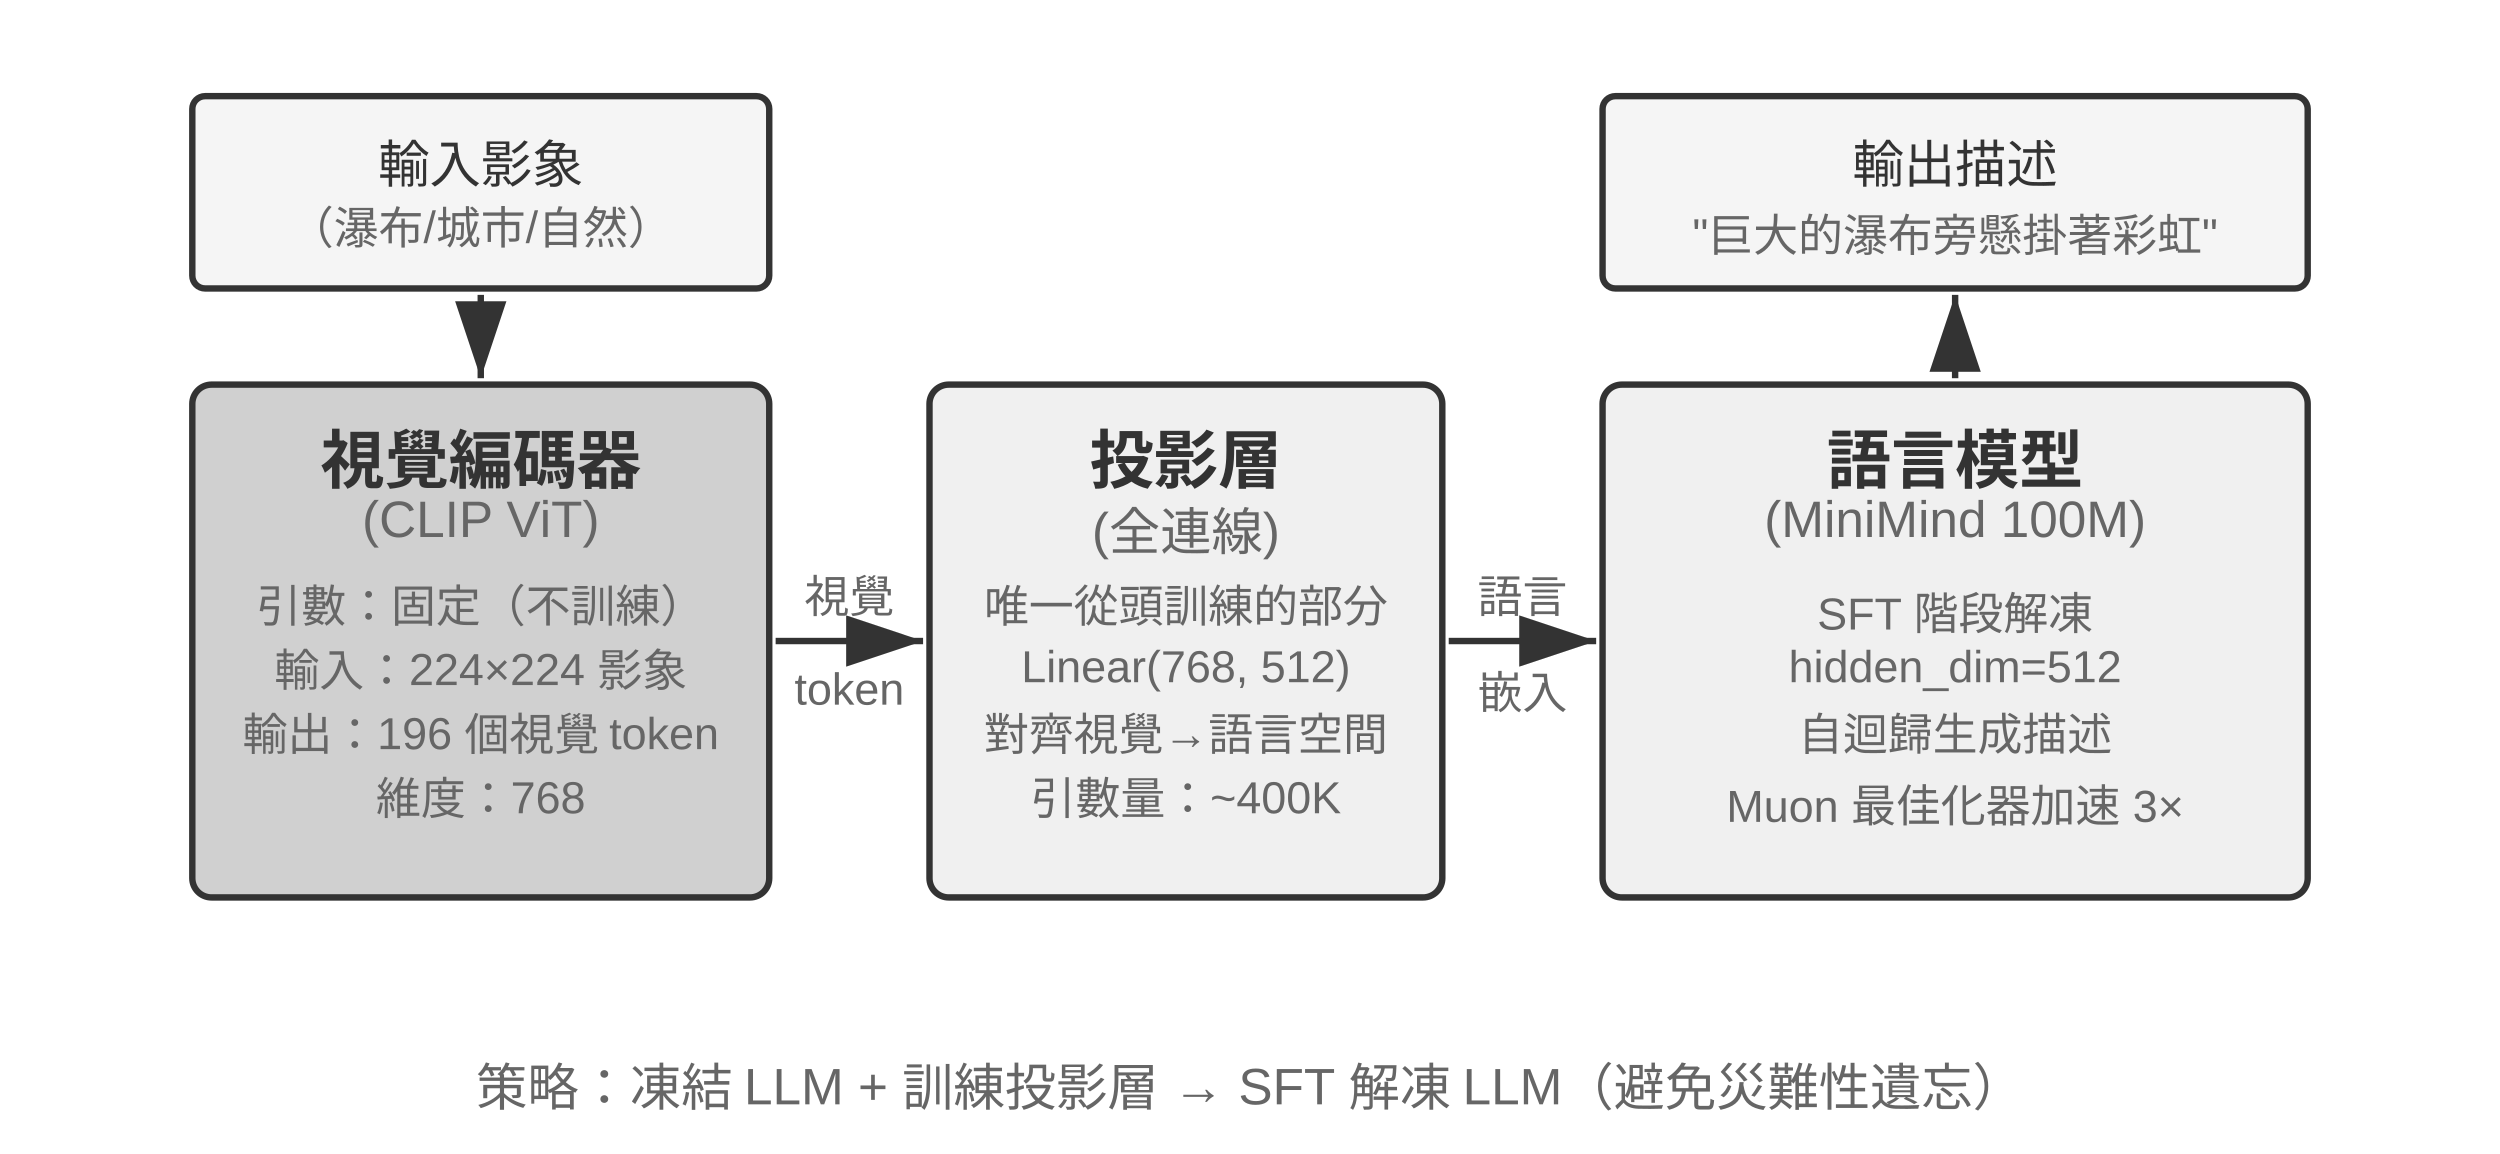
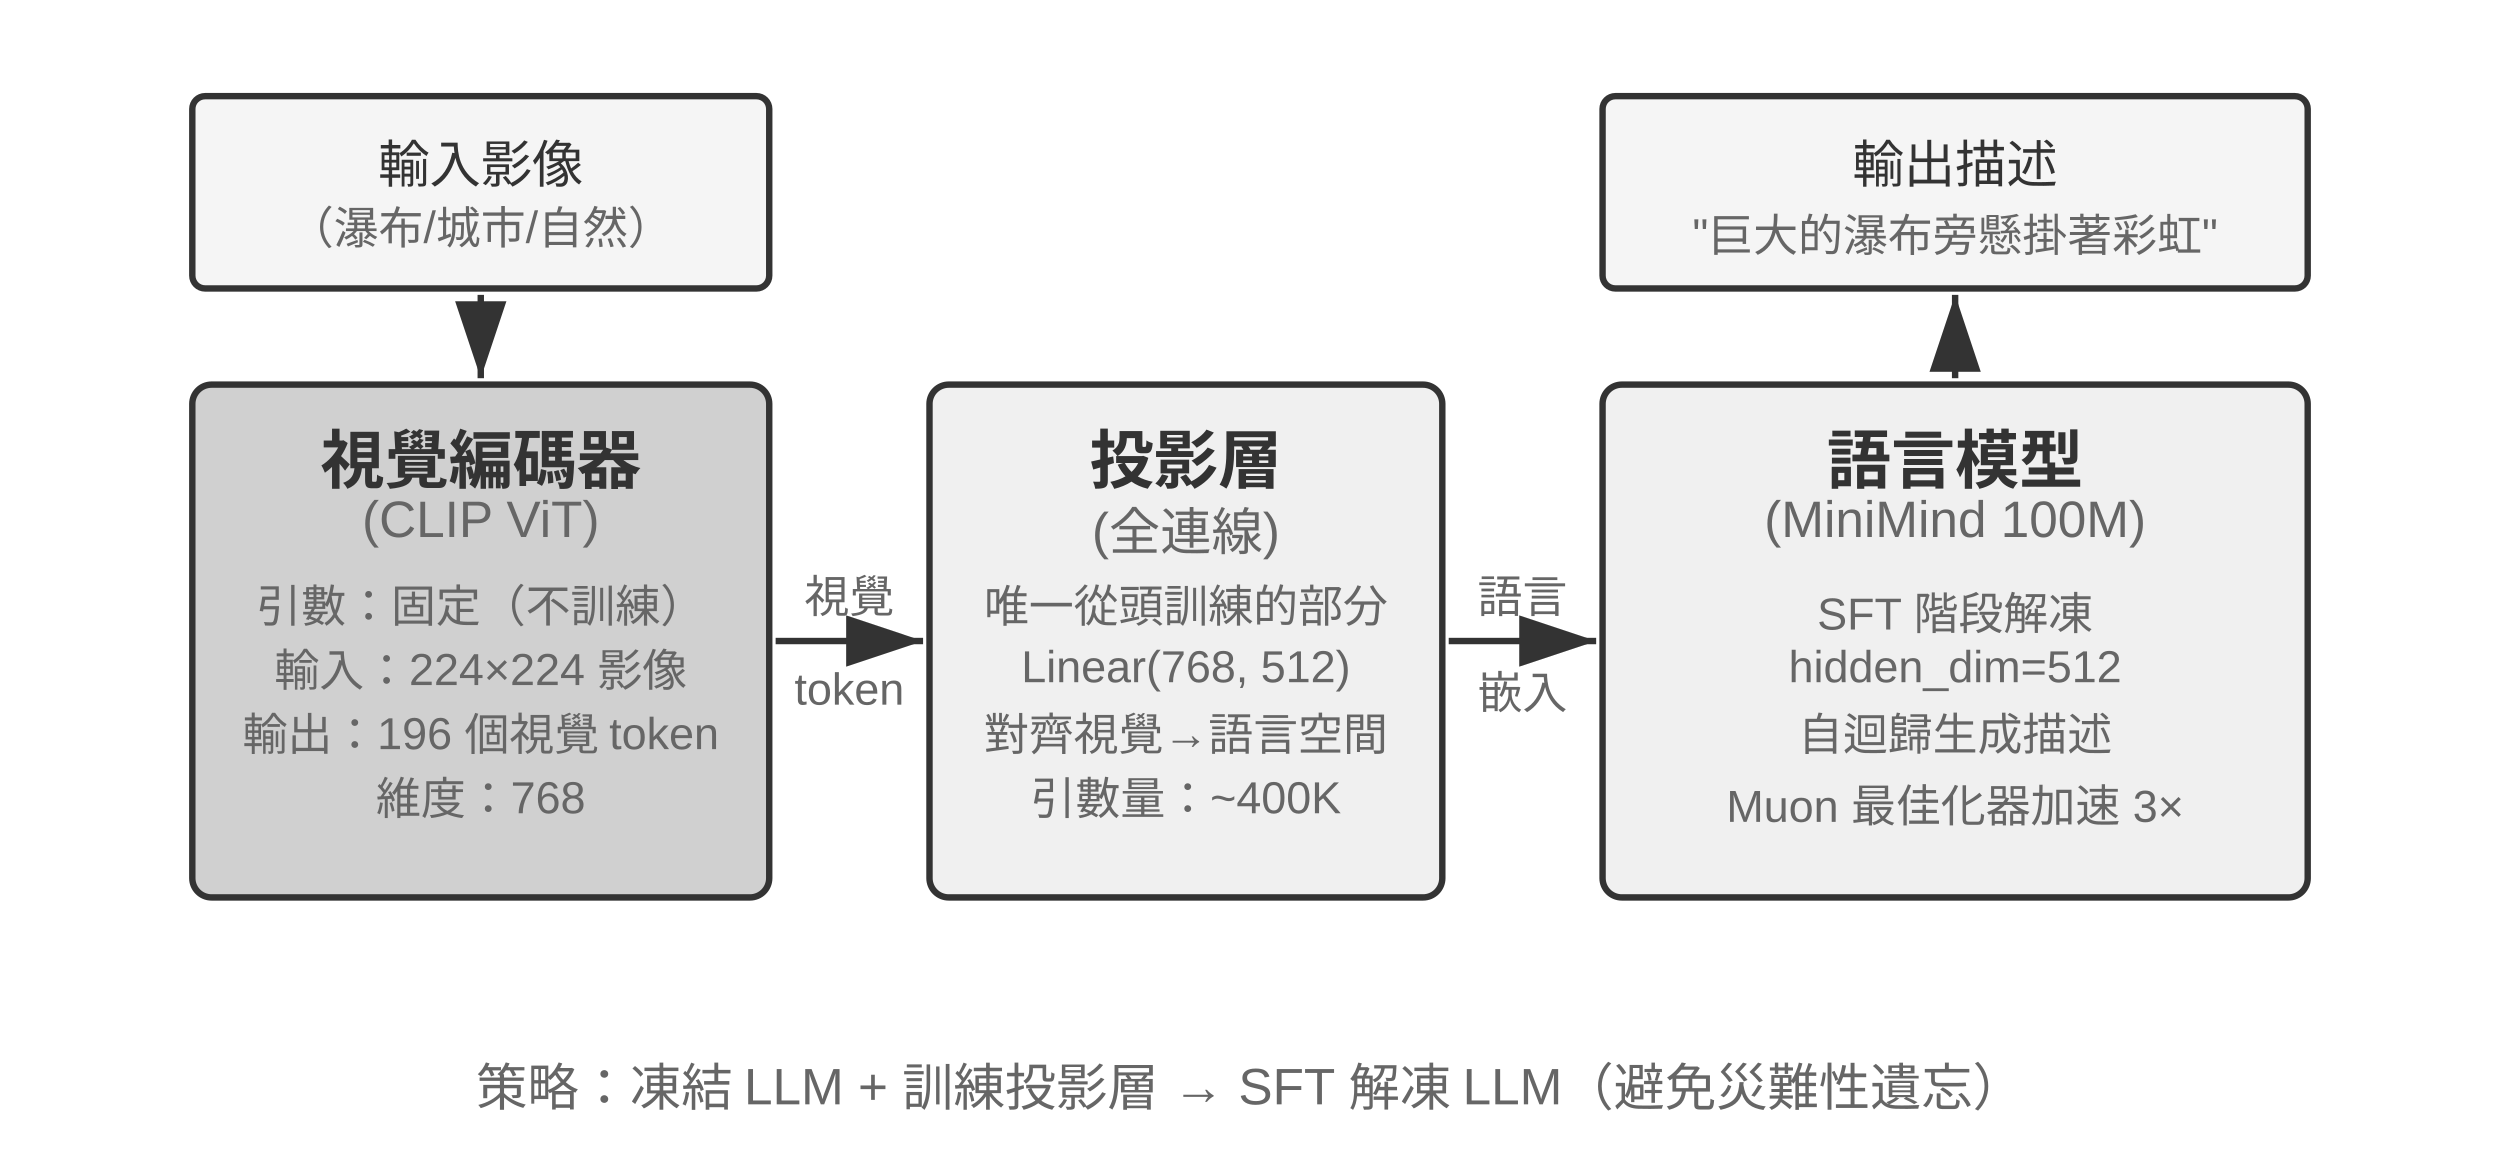
<svg xmlns="http://www.w3.org/2000/svg" viewBox="0 40 780 360" width="780" height="360" style="background:#ffffff">
  <defs>
    <marker id="ah" markerWidth="12" markerHeight="8" refX="12" refY="4" orient="auto">
      <polygon points="0 0, 12 4, 0 8" fill="#333333" />
    </marker>
    <marker id="ah-light" markerWidth="12" markerHeight="8" refX="12" refY="4" orient="auto">
      <polygon points="0 0, 12 4, 0 8" fill="#999999" />
    </marker>
  </defs>
  <rect x="60" y="160" width="180" height="160" rx="6" fill="#d0d0d0" stroke="#333333" stroke-width="2" />
  <text x="150" y="182" font-family="Arial, 'Helvetica Neue', Helvetica, 'PingFang SC', 'Microsoft YaHei', sans-serif" font-size="20" fill="#333333" text-anchor="middle" dominant-baseline="central" font-weight="bold">視覺編碼器</text>
  <text x="150" y="202" font-family="Arial, 'Helvetica Neue', Helvetica, 'PingFang SC', 'Microsoft YaHei', sans-serif" font-size="16" fill="#666666" text-anchor="middle" dominant-baseline="central" font-weight="normal">(CLIP ViT)</text>
  <text x="150" y="228" font-family="Arial, 'Helvetica Neue', Helvetica, 'PingFang SC', 'Microsoft YaHei', sans-serif" font-size="14" fill="#666666" text-anchor="middle" dominant-baseline="central" font-weight="normal">引數：固定（不訓練）</text>
-   <text x="150" y="248" font-family="Arial, 'Helvetica Neue', Helvetica, 'PingFang SC', 'Microsoft YaHei', sans-serif" font-size="14" fill="#666666" text-anchor="middle" dominant-baseline="central" font-weight="normal">輸入：224×224 影象</text>
+   <text x="150" y="248" font-family="Arial, 'Helvetica Neue', Helvetica, 'PingFang SC', 'Microsoft YaHei', sans-serif" font-size="14" fill="#666666" text-anchor="middle" dominant-baseline="central" font-weight="normal">輸入：224×224 影像</text>
  <text x="150" y="268" font-family="Arial, 'Helvetica Neue', Helvetica, 'PingFang SC', 'Microsoft YaHei', sans-serif" font-size="14" fill="#666666" text-anchor="middle" dominant-baseline="central" font-weight="normal">輸出：196 個視覺 token</text>
  <text x="150" y="288" font-family="Arial, 'Helvetica Neue', Helvetica, 'PingFang SC', 'Microsoft YaHei', sans-serif" font-size="14" fill="#666666" text-anchor="middle" dominant-baseline="central" font-weight="normal">維度：768</text>
  <rect x="290" y="160" width="160" height="160" rx="6" fill="#f0f0f0" stroke="#333333" stroke-width="2" />
  <text x="370" y="182" font-family="Arial, 'Helvetica Neue', Helvetica, 'PingFang SC', 'Microsoft YaHei', sans-serif" font-size="20" fill="#333333" text-anchor="middle" dominant-baseline="central" font-weight="bold">投影層</text>
  <text x="370" y="202" font-family="Arial, 'Helvetica Neue', Helvetica, 'PingFang SC', 'Microsoft YaHei', sans-serif" font-size="16" fill="#666666" text-anchor="middle" dominant-baseline="central" font-weight="normal">(全連線)</text>
  <text x="370" y="228" font-family="Arial, 'Helvetica Neue', Helvetica, 'PingFang SC', 'Microsoft YaHei', sans-serif" font-size="14" fill="#666666" text-anchor="middle" dominant-baseline="central" font-weight="normal">唯一從頭訓練的部分</text>
  <text x="370" y="248" font-family="Arial, 'Helvetica Neue', Helvetica, 'PingFang SC', 'Microsoft YaHei', sans-serif" font-size="14" fill="#666666" text-anchor="middle" dominant-baseline="central" font-weight="normal">Linear(768, 512)</text>
  <text x="370" y="268" font-family="Arial, 'Helvetica Neue', Helvetica, 'PingFang SC', 'Microsoft YaHei', sans-serif" font-size="14" fill="#666666" text-anchor="middle" dominant-baseline="central" font-weight="normal">對齊視覺→語言空間</text>
  <text x="370" y="288" font-family="Arial, 'Helvetica Neue', Helvetica, 'PingFang SC', 'Microsoft YaHei', sans-serif" font-size="14" fill="#666666" text-anchor="middle" dominant-baseline="central" font-weight="normal">引數量：~400K</text>
  <rect x="500" y="160" width="220" height="160" rx="6" fill="#f0f0f0" stroke="#333333" stroke-width="2" />
  <text x="610" y="182" font-family="Arial, 'Helvetica Neue', Helvetica, 'PingFang SC', 'Microsoft YaHei', sans-serif" font-size="20" fill="#333333" text-anchor="middle" dominant-baseline="central" font-weight="bold">語言模型</text>
  <text x="610" y="202" font-family="Arial, 'Helvetica Neue', Helvetica, 'PingFang SC', 'Microsoft YaHei', sans-serif" font-size="16" fill="#666666" text-anchor="middle" dominant-baseline="central" font-weight="normal">(MiniMind 100M)</text>
  <text x="610" y="228" font-family="Arial, 'Helvetica Neue', Helvetica, 'PingFang SC', 'Microsoft YaHei', sans-serif" font-size="14" fill="#666666" text-anchor="middle" dominant-baseline="central" font-weight="normal">SFT 階段解凍</text>
  <text x="610" y="248" font-family="Arial, 'Helvetica Neue', Helvetica, 'PingFang SC', 'Microsoft YaHei', sans-serif" font-size="14" fill="#666666" text-anchor="middle" dominant-baseline="central" font-weight="normal">hidden_dim=512</text>
  <text x="610" y="268" font-family="Arial, 'Helvetica Neue', Helvetica, 'PingFang SC', 'Microsoft YaHei', sans-serif" font-size="14" fill="#666666" text-anchor="middle" dominant-baseline="central" font-weight="normal">自迴歸生成描述</text>
  <text x="610" y="288" font-family="Arial, 'Helvetica Neue', Helvetica, 'PingFang SC', 'Microsoft YaHei', sans-serif" font-size="14" fill="#666666" text-anchor="middle" dominant-baseline="central" font-weight="normal">Muon 最佳化器加速 3×</text>
  <line x1="242" y1="240" x2="288" y2="240" stroke="#333333" stroke-width="2" marker-end="url(#ah)" />
  <line x1="452" y1="240" x2="498" y2="240" stroke="#333333" stroke-width="2" marker-end="url(#ah)" />
  <text x="265" y="225" font-family="Arial, 'Helvetica Neue', Helvetica, 'PingFang SC', 'Microsoft YaHei', sans-serif" font-size="14" fill="#666666" text-anchor="middle" dominant-baseline="central" font-weight="normal">視覺</text>
  <text x="265" y="255" font-family="Arial, 'Helvetica Neue', Helvetica, 'PingFang SC', 'Microsoft YaHei', sans-serif" font-size="14" fill="#666666" text-anchor="middle" dominant-baseline="central" font-weight="normal">token</text>
  <text x="475" y="225" font-family="Arial, 'Helvetica Neue', Helvetica, 'PingFang SC', 'Microsoft YaHei', sans-serif" font-size="14" fill="#666666" text-anchor="middle" dominant-baseline="central" font-weight="normal">語言</text>
  <text x="475" y="255" font-family="Arial, 'Helvetica Neue', Helvetica, 'PingFang SC', 'Microsoft YaHei', sans-serif" font-size="14" fill="#666666" text-anchor="middle" dominant-baseline="central" font-weight="normal">嵌入</text>
  <rect x="60" y="70" width="180" height="60" rx="4" fill="#f5f5f5" stroke="#333333" stroke-width="2" />
-   <text x="150" y="90" font-family="Arial, 'Helvetica Neue', Helvetica, 'PingFang SC', 'Microsoft YaHei', sans-serif" font-size="16" fill="#333333" text-anchor="middle" dominant-baseline="central" font-weight="normal">輸入影象</text>
+   <text x="150" y="90" font-family="Arial, 'Helvetica Neue', Helvetica, 'PingFang SC', 'Microsoft YaHei', sans-serif" font-size="16" fill="#333333" text-anchor="middle" dominant-baseline="central" font-weight="normal">輸入影像</text>
  <text x="150" y="110" font-family="Arial, 'Helvetica Neue', Helvetica, 'PingFang SC', 'Microsoft YaHei', sans-serif" font-size="14" fill="#666666" text-anchor="middle" dominant-baseline="central" font-weight="normal">（瀑布/城市/自然）</text>
  <line x1="150" y1="132" x2="150" y2="158" stroke="#333333" stroke-width="2" marker-end="url(#ah)" />
  <rect x="500" y="70" width="220" height="60" rx="4" fill="#f5f5f5" stroke="#333333" stroke-width="2" />
  <text x="610" y="90" font-family="Arial, 'Helvetica Neue', Helvetica, 'PingFang SC', 'Microsoft YaHei', sans-serif" font-size="16" fill="#333333" text-anchor="middle" dominant-baseline="central" font-weight="normal">輸出描述</text>
  <text x="610" y="110" font-family="Arial, 'Helvetica Neue', Helvetica, 'PingFang SC', 'Microsoft YaHei', sans-serif" font-size="14" fill="#666666" text-anchor="middle" dominant-baseline="central" font-weight="normal">"巨大的瀑布旁懸掛著彩虹"</text>
  <line x1="610" y1="158" x2="610" y2="132" stroke="#333333" stroke-width="2" marker-end="url(#ah)" />
  <text x="390" y="378" font-family="Arial, 'Helvetica Neue', Helvetica, 'PingFang SC', 'Microsoft YaHei', sans-serif" font-size="16" fill="#666666" text-anchor="middle" dominant-baseline="central" font-weight="normal">策略：凍結 LLM + 訓練投影層 → SFT 解凍 LLM（避免災難性遺忘）</text>
</svg>
